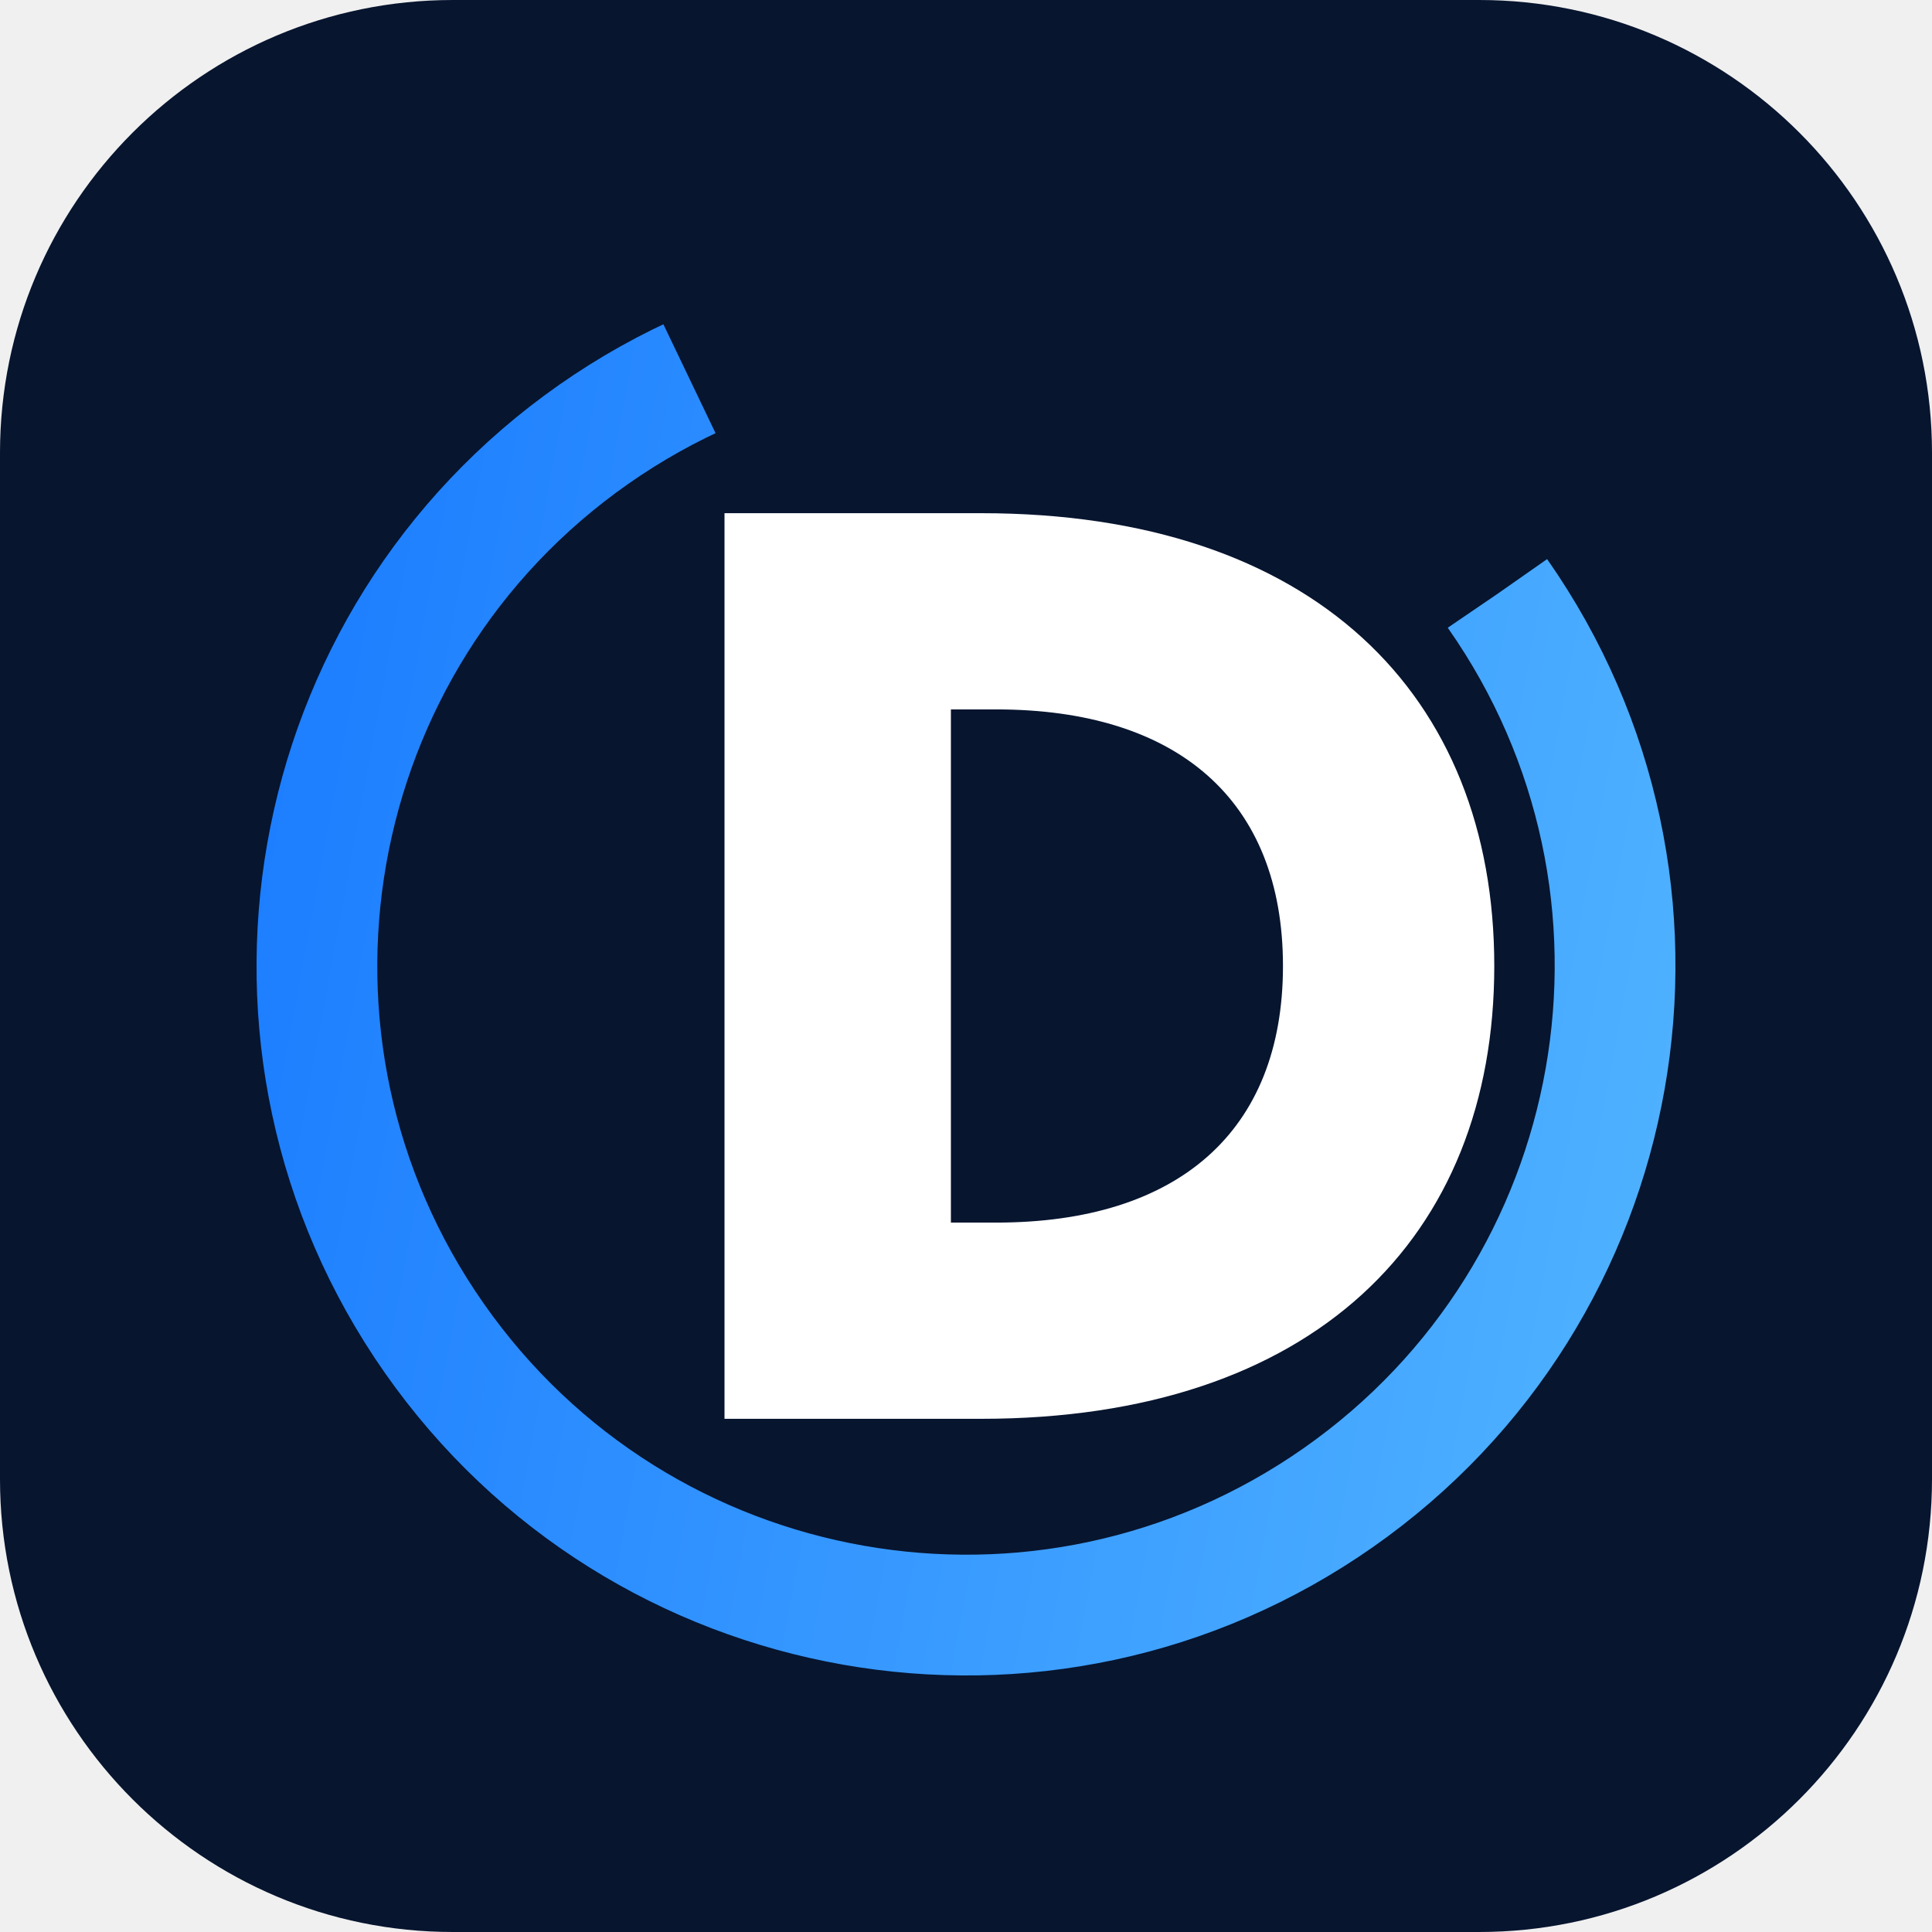
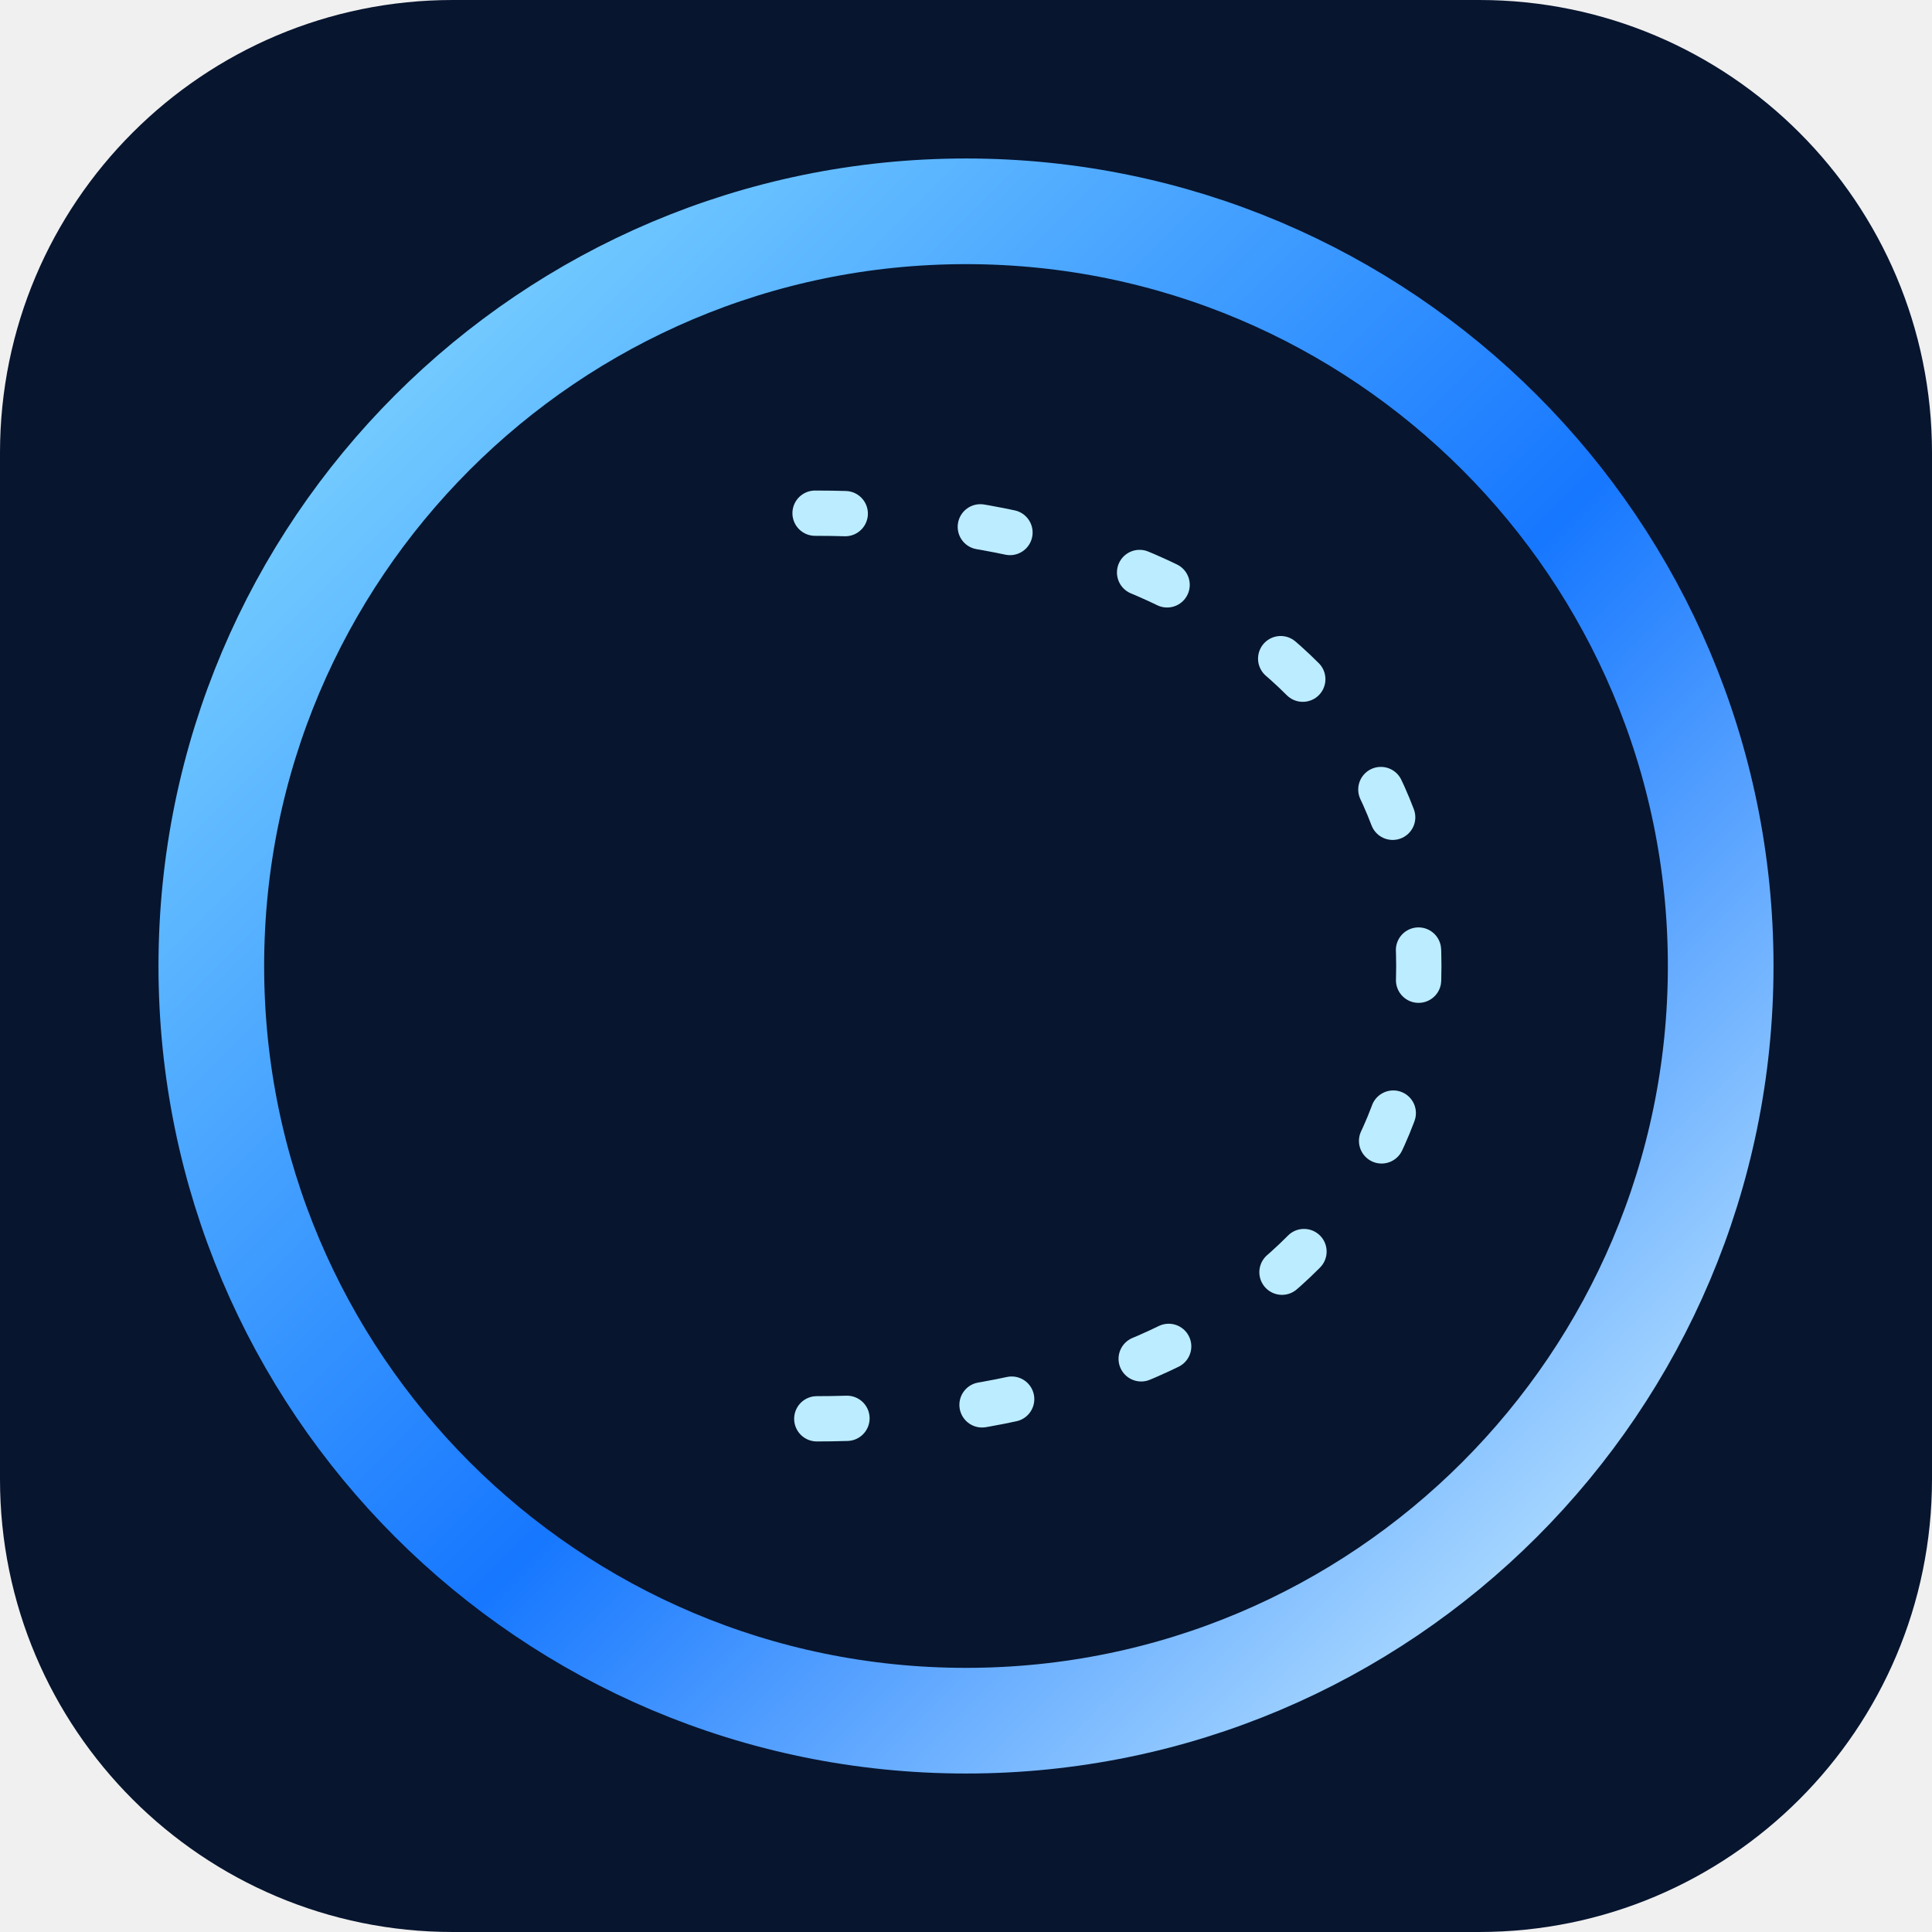
<svg xmlns="http://www.w3.org/2000/svg" viewBox="0 0 128 128">
  <defs>
    <linearGradient id="g" x1="0" y1="0" x2="1" y2="1">
-       <stop stop-color="#1677ff" />
-       <stop offset="1" stop-color="#55b8ff" />
+       <stop stop-color="#8be0ff" />
+       <stop offset=".55" stop-color="#1677ff" />
+       <stop offset="1" stop-color="#d5f5ff" />
    </linearGradient>
  </defs>
  <rect width="128" height="128" rx="30" fill="#07152f" />
-   <circle cx="64" cy="64" r="43" fill="none" stroke="url(#g)" stroke-width="8" stroke-dasharray="210 70" transform="rotate(-35 64 64)" />
-   <path d="M48 34h17c22 0 34 12 34 30S87 94 65 94H48V34zm15 13v34h3c12 0 19-6 19-17s-7-17-19-17h-3z" fill="#fff" />
+   <path d="M64 14 C91.6 14 114 36.4 114 64 C114 91.6 91.6 114 64 114 C36.4 114 14 91.6 14 64 C14 36.4 36.4 14 64 14" fill="none" stroke="url(#g)" stroke-width="7" stroke-linecap="round" />
+   <path d="M54 34 C77 34 94 45 94 64 C94 83 77 94 54 94" fill="none" stroke="#bcecff" stroke-width="3" stroke-linecap="round" stroke-dasharray="2 9" />
</svg>
